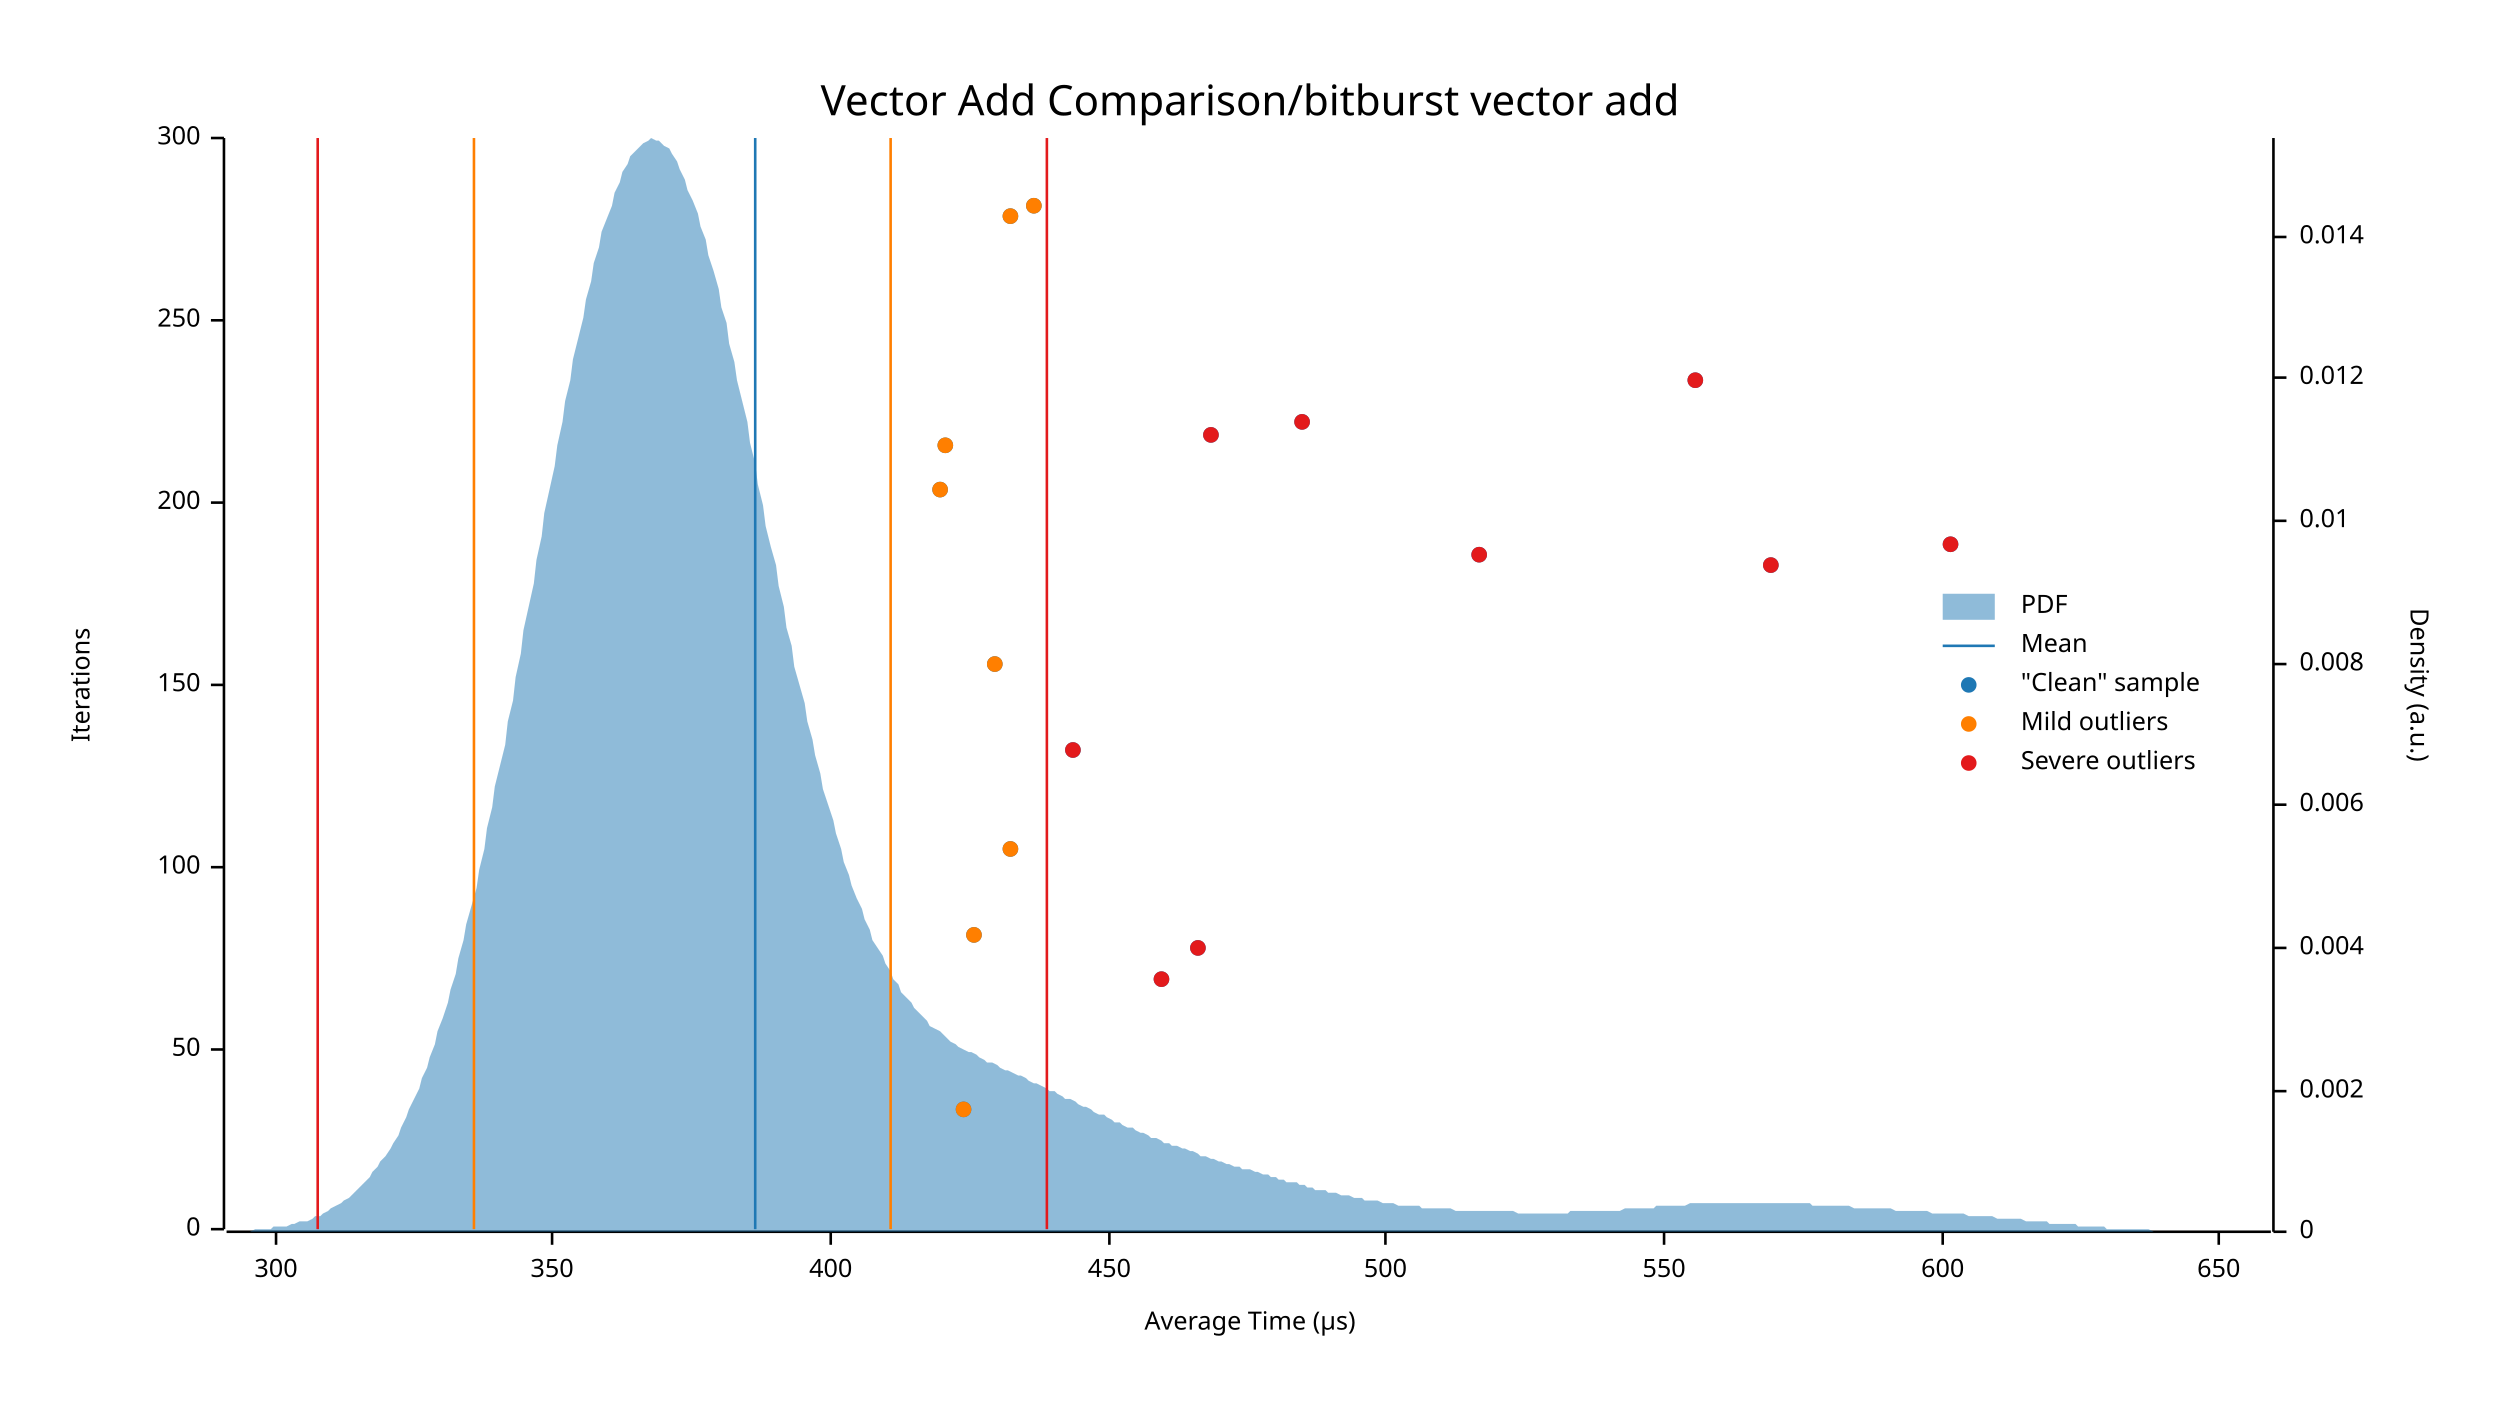
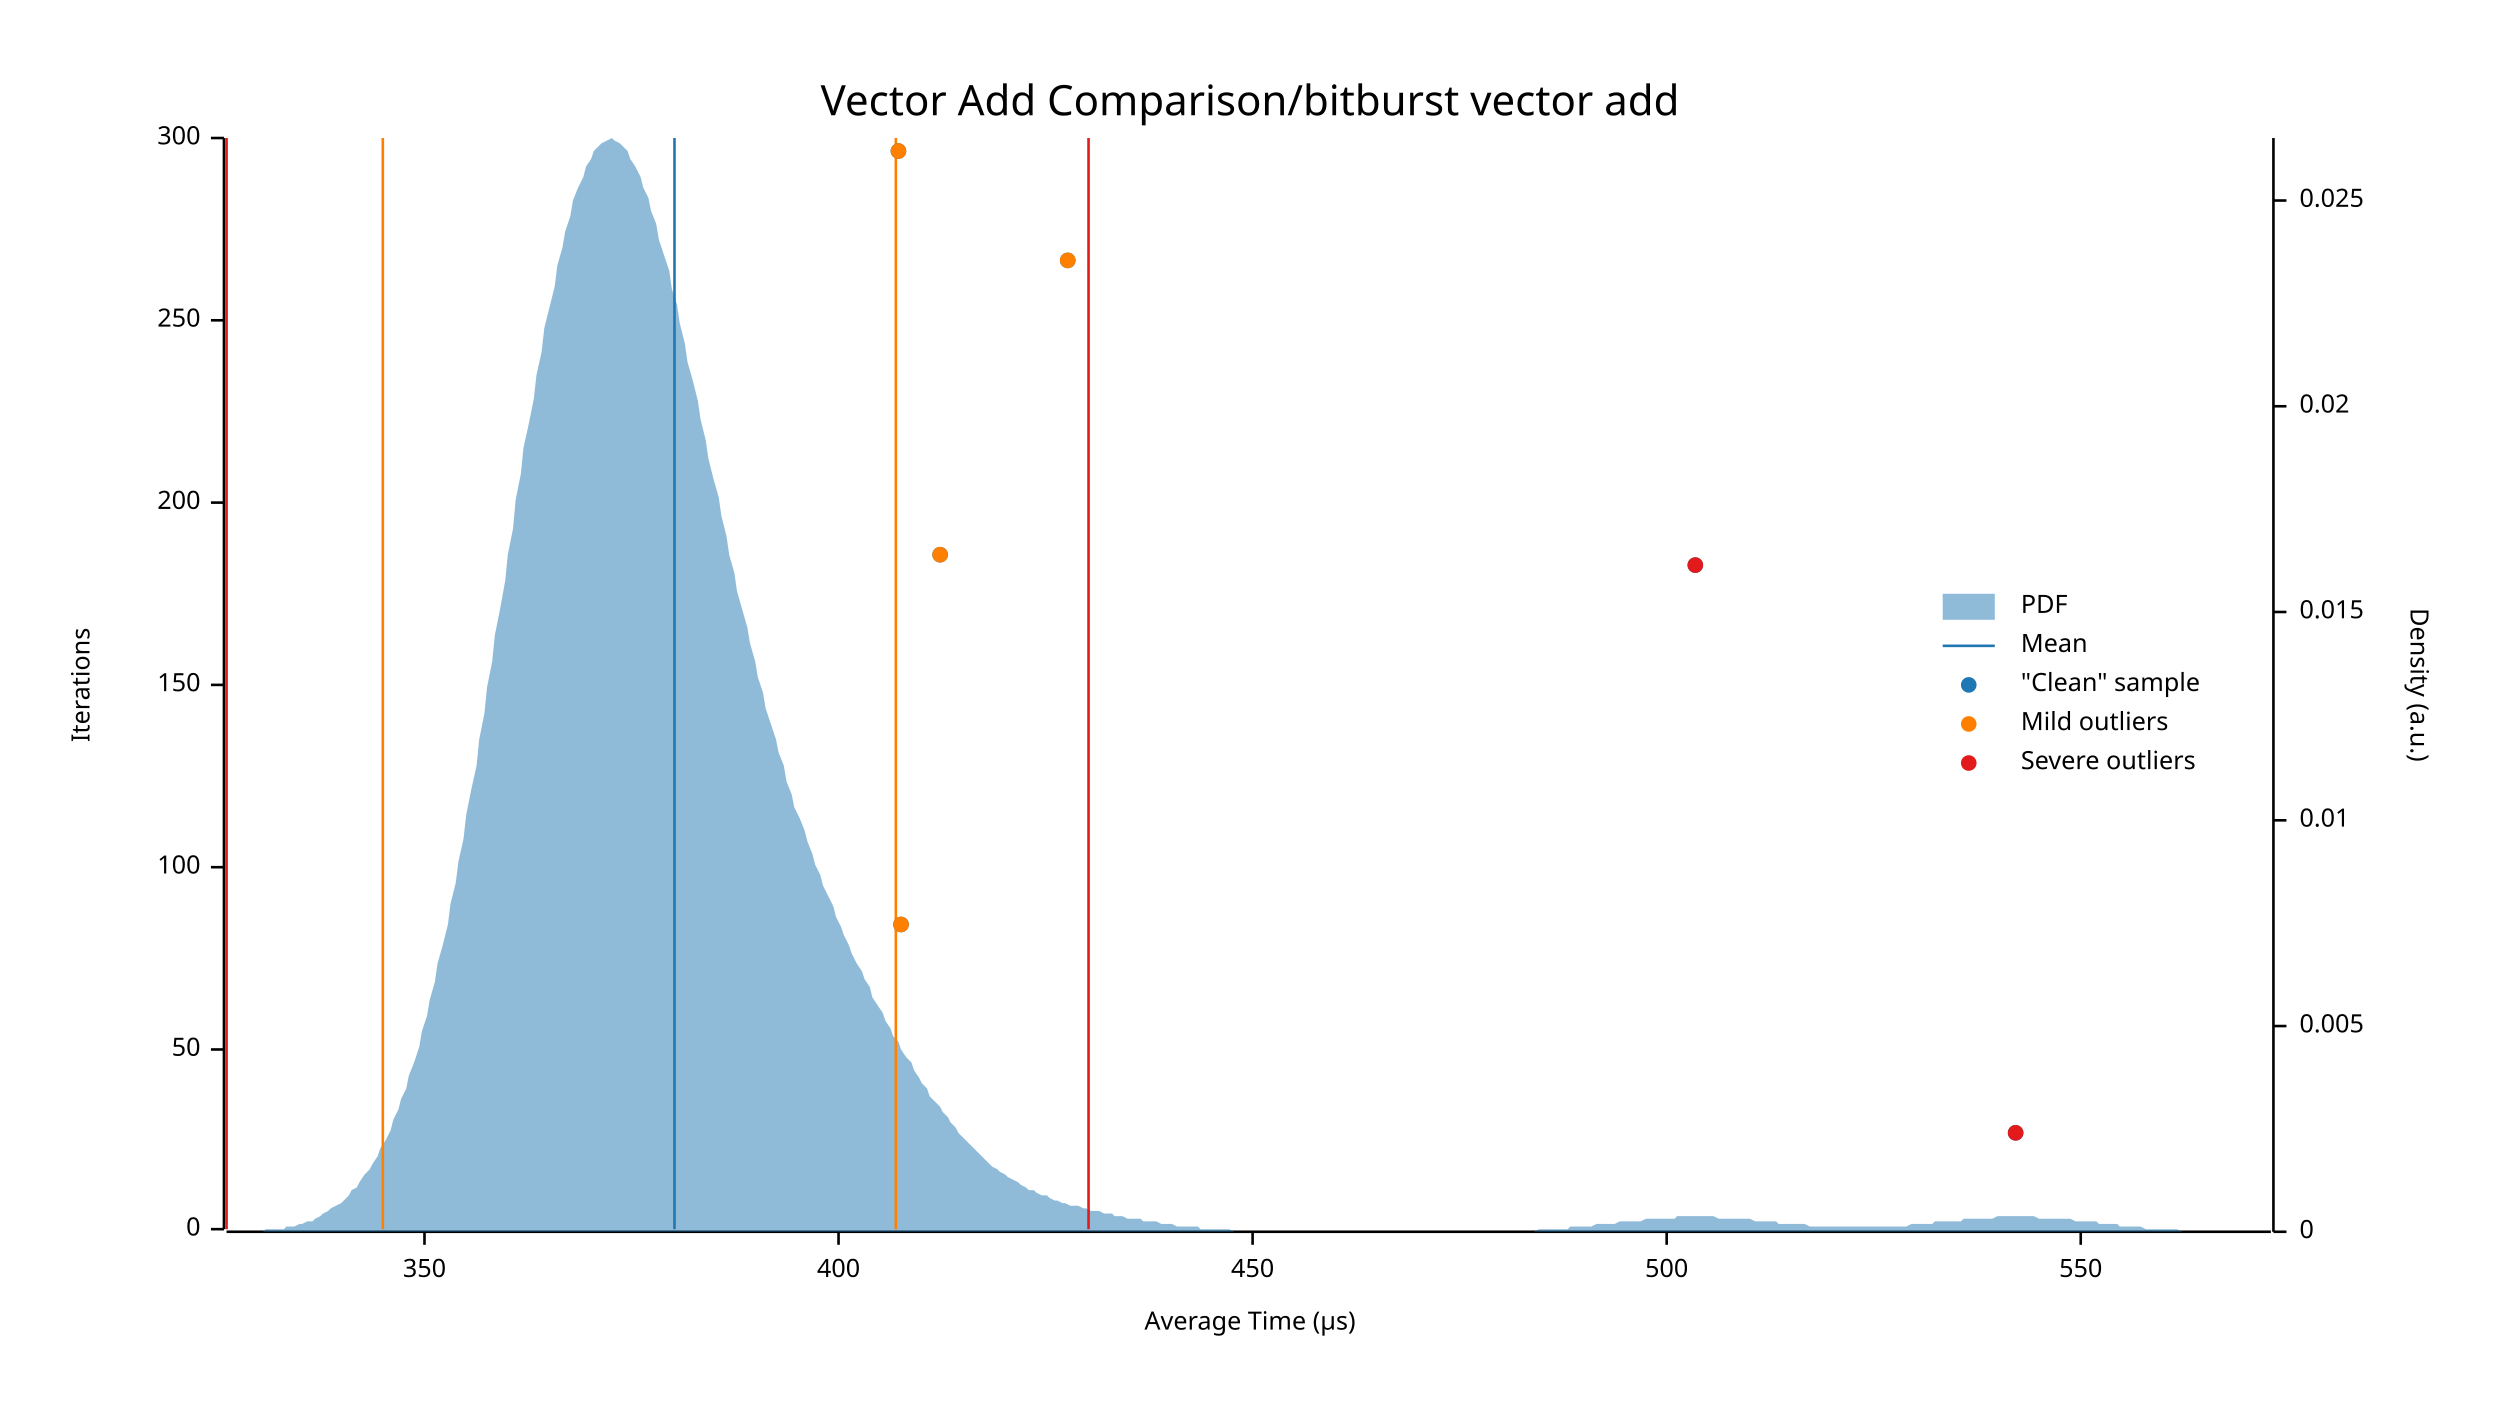
<svg xmlns="http://www.w3.org/2000/svg" width="960" height="540" viewBox="0 0 960 540">
  <text x="480" y="32" dy="0.76em" text-anchor="middle" font-family="sans-serif" font-size="16.129" opacity="1" fill="#000000">
Vector Add Comparison/bitburst vector add
</text>
  <text x="27" y="263" dy="0.76em" text-anchor="middle" font-family="sans-serif" font-size="9.677" opacity="1" fill="#000000" transform="rotate(270, 27, 263)">
Iterations
</text>
  <text x="480" y="513" dy="-0.5ex" text-anchor="middle" font-family="sans-serif" font-size="9.677" opacity="1" fill="#000000">
Average Time (µs)
</text>
  <polyline fill="none" opacity="1" stroke="#000000" stroke-width="1" points="86,53 86,472 " />
  <text x="77" y="472" dy="0.5ex" text-anchor="end" font-family="sans-serif" font-size="9.677" opacity="1" fill="#000000">
0
</text>
  <polyline fill="none" opacity="1" stroke="#000000" stroke-width="1" points="81,472 86,472 " />
  <text x="77" y="403" dy="0.5ex" text-anchor="end" font-family="sans-serif" font-size="9.677" opacity="1" fill="#000000">
50
</text>
  <polyline fill="none" opacity="1" stroke="#000000" stroke-width="1" points="81,403 86,403 " />
  <text x="77" y="333" dy="0.5ex" text-anchor="end" font-family="sans-serif" font-size="9.677" opacity="1" fill="#000000">
100
</text>
  <polyline fill="none" opacity="1" stroke="#000000" stroke-width="1" points="81,333 86,333 " />
  <text x="77" y="263" dy="0.5ex" text-anchor="end" font-family="sans-serif" font-size="9.677" opacity="1" fill="#000000">
150
</text>
  <polyline fill="none" opacity="1" stroke="#000000" stroke-width="1" points="81,263 86,263 " />
  <text x="77" y="193" dy="0.5ex" text-anchor="end" font-family="sans-serif" font-size="9.677" opacity="1" fill="#000000">
200
</text>
  <polyline fill="none" opacity="1" stroke="#000000" stroke-width="1" points="81,193 86,193 " />
  <text x="77" y="123" dy="0.5ex" text-anchor="end" font-family="sans-serif" font-size="9.677" opacity="1" fill="#000000">
250
</text>
  <polyline fill="none" opacity="1" stroke="#000000" stroke-width="1" points="81,123 86,123 " />
  <text x="77" y="53" dy="0.5ex" text-anchor="end" font-family="sans-serif" font-size="9.677" opacity="1" fill="#000000">
300
</text>
  <polyline fill="none" opacity="1" stroke="#000000" stroke-width="1" points="81,53 86,53 " />
  <polyline fill="none" opacity="1" stroke="#000000" stroke-width="1" points="87,473 872,473 " />
-   <text x="106" y="483" dy="0.76em" text-anchor="middle" font-family="sans-serif" font-size="9.677" opacity="1" fill="#000000">
- 300
- </text>
-   <polyline fill="none" opacity="1" stroke="#000000" stroke-width="1" points="106,473 106,478 " />
-   <text x="212" y="483" dy="0.76em" text-anchor="middle" font-family="sans-serif" font-size="9.677" opacity="1" fill="#000000">
+   <text x="163" y="483" dy="0.76em" text-anchor="middle" font-family="sans-serif" font-size="9.677" opacity="1" fill="#000000">
350
</text>
-   <polyline fill="none" opacity="1" stroke="#000000" stroke-width="1" points="212,473 212,478 " />
-   <text x="319" y="483" dy="0.76em" text-anchor="middle" font-family="sans-serif" font-size="9.677" opacity="1" fill="#000000">
+   <polyline fill="none" opacity="1" stroke="#000000" stroke-width="1" points="163,473 163,478 " />
+   <text x="322" y="483" dy="0.76em" text-anchor="middle" font-family="sans-serif" font-size="9.677" opacity="1" fill="#000000">
400
</text>
-   <polyline fill="none" opacity="1" stroke="#000000" stroke-width="1" points="319,473 319,478 " />
-   <text x="426" y="483" dy="0.76em" text-anchor="middle" font-family="sans-serif" font-size="9.677" opacity="1" fill="#000000">
+   <polyline fill="none" opacity="1" stroke="#000000" stroke-width="1" points="322,473 322,478 " />
+   <text x="481" y="483" dy="0.76em" text-anchor="middle" font-family="sans-serif" font-size="9.677" opacity="1" fill="#000000">
450
</text>
-   <polyline fill="none" opacity="1" stroke="#000000" stroke-width="1" points="426,473 426,478 " />
-   <text x="532" y="483" dy="0.76em" text-anchor="middle" font-family="sans-serif" font-size="9.677" opacity="1" fill="#000000">
+   <polyline fill="none" opacity="1" stroke="#000000" stroke-width="1" points="481,473 481,478 " />
+   <text x="640" y="483" dy="0.76em" text-anchor="middle" font-family="sans-serif" font-size="9.677" opacity="1" fill="#000000">
500
</text>
-   <polyline fill="none" opacity="1" stroke="#000000" stroke-width="1" points="532,473 532,478 " />
-   <text x="639" y="483" dy="0.76em" text-anchor="middle" font-family="sans-serif" font-size="9.677" opacity="1" fill="#000000">
+   <polyline fill="none" opacity="1" stroke="#000000" stroke-width="1" points="640,473 640,478 " />
+   <text x="799" y="483" dy="0.76em" text-anchor="middle" font-family="sans-serif" font-size="9.677" opacity="1" fill="#000000">
550
</text>
-   <polyline fill="none" opacity="1" stroke="#000000" stroke-width="1" points="639,473 639,478 " />
-   <text x="746" y="483" dy="0.76em" text-anchor="middle" font-family="sans-serif" font-size="9.677" opacity="1" fill="#000000">
- 600
- </text>
-   <polyline fill="none" opacity="1" stroke="#000000" stroke-width="1" points="746,473 746,478 " />
-   <text x="852" y="483" dy="0.76em" text-anchor="middle" font-family="sans-serif" font-size="9.677" opacity="1" fill="#000000">
- 650
- </text>
-   <polyline fill="none" opacity="1" stroke="#000000" stroke-width="1" points="852,473 852,478 " />
+   <polyline fill="none" opacity="1" stroke="#000000" stroke-width="1" points="799,473 799,478 " />
  <text x="933" y="263" dy="0.76em" text-anchor="middle" font-family="sans-serif" font-size="9.677" opacity="1" fill="#000000" transform="rotate(90, 933, 263)">
Density (a.u.)
</text>
  <polyline fill="none" opacity="1" stroke="#000000" stroke-width="1" points="873,53 873,473 " />
  <text x="883" y="473" dy="0.5ex" text-anchor="start" font-family="sans-serif" font-size="9.677" opacity="1" fill="#000000">
0
</text>
  <polyline fill="none" opacity="1" stroke="#000000" stroke-width="1" points="873,473 878,473 " />
-   <text x="883" y="419" dy="0.5ex" text-anchor="start" font-family="sans-serif" font-size="9.677" opacity="1" fill="#000000">
- 0.002
+   <text x="883" y="394" dy="0.5ex" text-anchor="start" font-family="sans-serif" font-size="9.677" opacity="1" fill="#000000">
+ 0.005
</text>
-   <polyline fill="none" opacity="1" stroke="#000000" stroke-width="1" points="873,419 878,419 " />
-   <text x="883" y="364" dy="0.5ex" text-anchor="start" font-family="sans-serif" font-size="9.677" opacity="1" fill="#000000">
- 0.004
- </text>
-   <polyline fill="none" opacity="1" stroke="#000000" stroke-width="1" points="873,364 878,364 " />
-   <text x="883" y="309" dy="0.5ex" text-anchor="start" font-family="sans-serif" font-size="9.677" opacity="1" fill="#000000">
- 0.006
- </text>
-   <polyline fill="none" opacity="1" stroke="#000000" stroke-width="1" points="873,309 878,309 " />
-   <text x="883" y="255" dy="0.5ex" text-anchor="start" font-family="sans-serif" font-size="9.677" opacity="1" fill="#000000">
- 0.008
- </text>
-   <polyline fill="none" opacity="1" stroke="#000000" stroke-width="1" points="873,255 878,255 " />
-   <text x="883" y="200" dy="0.5ex" text-anchor="start" font-family="sans-serif" font-size="9.677" opacity="1" fill="#000000">
+   <polyline fill="none" opacity="1" stroke="#000000" stroke-width="1" points="873,394 878,394 " />
+   <text x="883" y="315" dy="0.5ex" text-anchor="start" font-family="sans-serif" font-size="9.677" opacity="1" fill="#000000">
0.01
</text>
-   <polyline fill="none" opacity="1" stroke="#000000" stroke-width="1" points="873,200 878,200 " />
-   <text x="883" y="145" dy="0.5ex" text-anchor="start" font-family="sans-serif" font-size="9.677" opacity="1" fill="#000000">
- 0.012
+   <polyline fill="none" opacity="1" stroke="#000000" stroke-width="1" points="873,315 878,315 " />
+   <text x="883" y="235" dy="0.5ex" text-anchor="start" font-family="sans-serif" font-size="9.677" opacity="1" fill="#000000">
+ 0.015
</text>
-   <polyline fill="none" opacity="1" stroke="#000000" stroke-width="1" points="873,145 878,145 " />
-   <text x="883" y="91" dy="0.5ex" text-anchor="start" font-family="sans-serif" font-size="9.677" opacity="1" fill="#000000">
- 0.014
+   <polyline fill="none" opacity="1" stroke="#000000" stroke-width="1" points="873,235 878,235 " />
+   <text x="883" y="156" dy="0.5ex" text-anchor="start" font-family="sans-serif" font-size="9.677" opacity="1" fill="#000000">
+ 0.02
</text>
-   <polyline fill="none" opacity="1" stroke="#000000" stroke-width="1" points="873,91 878,91 " />
-   <polygon opacity="0.5" fill="#1F78B4" points="87,473 88,473 90,473 91,473 93,473 94,473 96,473 98,472 99,472 101,472 102,472 104,472 105,471 107,471 109,471 110,471 112,470 113,470 115,469 116,469 118,469 120,468 121,467 123,467 124,466 126,465 127,464 129,463 131,462 132,461 134,460 135,459 137,457 138,456 140,454 142,452 143,450 145,448 146,446 148,444 150,441 151,439 153,436 154,433 156,429 157,426 159,422 161,418 162,414 164,410 165,406 167,401 168,396 170,391 172,385 173,380 175,374 176,368 178,361 179,355 181,348 183,341 184,334 186,326 187,318 189,310 190,302 192,294 194,286 195,277 197,269 198,260 200,251 201,242 203,233 205,224 206,215 208,206 209,197 211,188 213,179 214,171 216,162 217,154 219,146 220,138 222,130 224,122 225,115 227,108 228,101 230,95 231,89 233,84 235,79 236,74 238,70 239,66 241,63 242,60 244,58 246,56 247,55 249,54 250,53 252,54 253,54 255,56 257,57 258,59 260,62 261,65 263,69 264,73 266,77 268,82 269,87 271,92 272,98 274,104 276,111 277,118 279,124 280,132 282,139 283,146 285,154 287,162 288,170 290,178 291,186 293,194 294,202 296,210 298,217 299,225 301,233 302,241 304,248 305,256 307,263 309,270 310,277 312,284 313,290 315,297 316,303 318,309 320,315 321,320 323,326 324,331 326,336 327,340 329,345 331,349 332,353 334,357 335,361 337,364 339,367 340,370 342,373 343,376 345,378 346,381 348,383 350,385 351,387 353,389 354,390 356,392 357,394 359,395 361,396 362,397 364,399 365,400 367,401 368,402 370,403 372,404 373,404 375,405 376,406 378,407 379,408 381,408 383,409 384,410 386,411 387,411 389,412 391,413 392,413 394,414 395,415 397,416 398,416 400,417 402,418 403,419 405,419 406,420 408,421 409,422 411,422 413,423 414,424 416,425 417,425 419,426 420,427 422,428 424,428 425,429 427,430 428,431 430,431 431,432 433,433 435,433 436,434 438,435 439,435 441,436 442,437 444,437 446,438 447,439 449,439 450,440 452,440 454,441 455,441 457,442 458,442 460,443 461,444 463,444 465,445 466,445 468,446 469,446 471,447 472,447 474,448 476,448 477,449 479,449 480,449 482,450 483,450 485,451 487,451 488,452 490,452 491,453 493,453 494,454 496,454 498,454 499,455 501,455 502,456 504,456 505,457 507,457 509,457 510,458 512,458 513,458 515,459 517,459 518,459 520,460 521,460 523,460 524,461 526,461 528,461 529,461 531,462 532,462 534,462 535,462 537,463 539,463 540,463 542,463 543,463 545,463 546,464 548,464 550,464 551,464 553,464 554,464 556,464 557,464 559,465 561,465 562,465 564,465 565,465 567,465 568,465 570,465 572,465 573,465 575,465 576,465 578,465 580,465 581,465 583,466 584,466 586,466 587,466 589,466 591,466 592,466 594,466 595,466 597,466 598,466 600,466 602,466 603,465 605,465 606,465 608,465 609,465 611,465 613,465 614,465 616,465 617,465 619,465 620,465 622,465 624,464 625,464 627,464 628,464 630,464 632,464 633,464 635,464 636,463 638,463 639,463 641,463 643,463 644,463 646,463 647,463 649,462 650,462 652,462 654,462 655,462 657,462 658,462 660,462 661,462 663,462 665,462 666,462 668,462 669,462 671,462 672,462 674,462 676,462 677,462 679,462 680,462 682,462 683,462 685,462 687,462 688,462 690,462 691,462 693,462 695,462 696,463 698,463 699,463 701,463 702,463 704,463 706,463 707,463 709,463 710,463 712,464 713,464 715,464 717,464 718,464 720,464 721,464 723,464 724,464 726,464 728,465 729,465 731,465 732,465 734,465 735,465 737,465 739,465 740,465 742,466 743,466 745,466 746,466 748,466 750,466 751,466 753,466 754,466 756,467 758,467 759,467 761,467 762,467 764,467 765,467 767,468 769,468 770,468 772,468 773,468 775,468 776,468 778,469 780,469 781,469 783,469 784,469 786,469 787,470 789,470 791,470 792,470 794,470 795,470 797,470 798,471 800,471 802,471 803,471 805,471 806,471 808,471 809,472 811,472 813,472 814,472 816,472 817,472 819,472 821,472 822,472 824,472 825,472 827,473 828,473 830,473 832,473 833,473 835,473 836,473 838,473 839,473 841,473 843,473 844,473 846,473 847,473 849,473 850,473 852,473 854,473 855,473 857,473 858,473 860,473 861,473 863,473 865,473 866,473 868,473 869,473 871,473 873,473 873,473 87,473 " />
-   <polyline fill="none" opacity="1" stroke="#1F78B4" stroke-width="1" points="290,472 290,53 " />
-   <polyline fill="none" opacity="1" stroke="#FF7F00" stroke-width="1" points="182,472 182,53 " />
-   <polyline fill="none" opacity="1" stroke="#FF7F00" stroke-width="1" points="342,472 342,53 " />
-   <polyline fill="none" opacity="1" stroke="#E31A1C" stroke-width="1" points="122,472 122,53 " />
-   <polyline fill="none" opacity="1" stroke="#E31A1C" stroke-width="1" points="402,472 402,53 " />
-   <circle cx="370" cy="426" r="3" opacity="1" fill="#1F78B4" stroke="none" stroke-width="1" />
-   <circle cx="446" cy="376" r="3" opacity="1" fill="#1F78B4" stroke="none" stroke-width="1" />
-   <circle cx="460" cy="364" r="3" opacity="1" fill="#1F78B4" stroke="none" stroke-width="1" />
-   <circle cx="374" cy="359" r="3" opacity="1" fill="#1F78B4" stroke="none" stroke-width="1" />
-   <circle cx="388" cy="326" r="3" opacity="1" fill="#1F78B4" stroke="none" stroke-width="1" />
-   <circle cx="412" cy="288" r="3" opacity="1" fill="#1F78B4" stroke="none" stroke-width="1" />
-   <circle cx="382" cy="255" r="3" opacity="1" fill="#1F78B4" stroke="none" stroke-width="1" />
-   <circle cx="680" cy="217" r="3" opacity="1" fill="#1F78B4" stroke="none" stroke-width="1" />
-   <circle cx="568" cy="213" r="3" opacity="1" fill="#1F78B4" stroke="none" stroke-width="1" />
-   <circle cx="749" cy="209" r="3" opacity="1" fill="#1F78B4" stroke="none" stroke-width="1" />
-   <circle cx="361" cy="188" r="3" opacity="1" fill="#1F78B4" stroke="none" stroke-width="1" />
-   <circle cx="363" cy="171" r="3" opacity="1" fill="#1F78B4" stroke="none" stroke-width="1" />
-   <circle cx="465" cy="167" r="3" opacity="1" fill="#1F78B4" stroke="none" stroke-width="1" />
-   <circle cx="500" cy="162" r="3" opacity="1" fill="#1F78B4" stroke="none" stroke-width="1" />
-   <circle cx="651" cy="146" r="3" opacity="1" fill="#1F78B4" stroke="none" stroke-width="1" />
-   <circle cx="388" cy="83" r="3" opacity="1" fill="#1F78B4" stroke="none" stroke-width="1" />
-   <circle cx="397" cy="79" r="3" opacity="1" fill="#1F78B4" stroke="none" stroke-width="1" />
-   <circle cx="370" cy="426" r="3" opacity="1" fill="#FF7F00" stroke="none" stroke-width="1" />
-   <circle cx="374" cy="359" r="3" opacity="1" fill="#FF7F00" stroke="none" stroke-width="1" />
-   <circle cx="388" cy="326" r="3" opacity="1" fill="#FF7F00" stroke="none" stroke-width="1" />
-   <circle cx="382" cy="255" r="3" opacity="1" fill="#FF7F00" stroke="none" stroke-width="1" />
-   <circle cx="361" cy="188" r="3" opacity="1" fill="#FF7F00" stroke="none" stroke-width="1" />
-   <circle cx="363" cy="171" r="3" opacity="1" fill="#FF7F00" stroke="none" stroke-width="1" />
-   <circle cx="388" cy="83" r="3" opacity="1" fill="#FF7F00" stroke="none" stroke-width="1" />
-   <circle cx="397" cy="79" r="3" opacity="1" fill="#FF7F00" stroke="none" stroke-width="1" />
-   <circle cx="446" cy="376" r="3" opacity="1" fill="#E31A1C" stroke="none" stroke-width="1" />
-   <circle cx="460" cy="364" r="3" opacity="1" fill="#E31A1C" stroke="none" stroke-width="1" />
-   <circle cx="412" cy="288" r="3" opacity="1" fill="#E31A1C" stroke="none" stroke-width="1" />
-   <circle cx="680" cy="217" r="3" opacity="1" fill="#E31A1C" stroke="none" stroke-width="1" />
-   <circle cx="568" cy="213" r="3" opacity="1" fill="#E31A1C" stroke="none" stroke-width="1" />
-   <circle cx="749" cy="209" r="3" opacity="1" fill="#E31A1C" stroke="none" stroke-width="1" />
-   <circle cx="465" cy="167" r="3" opacity="1" fill="#E31A1C" stroke="none" stroke-width="1" />
-   <circle cx="500" cy="162" r="3" opacity="1" fill="#E31A1C" stroke="none" stroke-width="1" />
-   <circle cx="651" cy="146" r="3" opacity="1" fill="#E31A1C" stroke="none" stroke-width="1" />
+   <polyline fill="none" opacity="1" stroke="#000000" stroke-width="1" points="873,156 878,156 " />
+   <text x="883" y="77" dy="0.5ex" text-anchor="start" font-family="sans-serif" font-size="9.677" opacity="1" fill="#000000">
+ 0.025
+ </text>
+   <polyline fill="none" opacity="1" stroke="#000000" stroke-width="1" points="873,77 878,77 " />
+   <polygon opacity="0.5" fill="#1F78B4" points="87,473 88,473 90,473 91,473 93,473 94,473 96,473 98,473 99,473 101,473 102,472 104,472 105,472 107,472 109,472 110,471 112,471 113,471 115,470 116,470 118,469 120,469 121,468 123,467 124,466 126,465 127,464 129,463 131,462 132,461 134,459 135,457 137,456 138,454 140,451 142,449 143,447 145,444 146,441 148,438 150,434 151,430 153,426 154,422 156,418 157,413 159,408 161,402 162,396 164,390 165,384 167,377 168,370 170,363 172,355 173,347 175,339 176,331 178,322 179,313 181,303 183,294 184,284 186,274 187,264 189,254 190,244 192,234 194,223 195,213 197,203 198,192 200,182 201,172 203,163 205,153 206,144 208,135 209,126 211,118 213,110 214,102 216,95 217,89 219,83 220,77 222,72 224,68 225,64 227,61 228,58 230,56 231,55 233,54 235,53 236,54 238,55 239,56 241,58 242,61 244,64 246,68 247,72 249,76 250,81 252,86 253,92 255,98 257,104 258,111 260,117 261,124 263,132 264,139 266,146 268,154 269,161 271,169 272,176 274,184 276,191 277,198 279,206 280,213 282,220 283,227 285,234 287,241 288,247 290,254 291,260 293,266 294,272 296,278 298,284 299,289 301,294 302,300 304,305 305,310 307,314 309,319 310,323 312,328 313,332 315,336 316,340 318,344 320,348 321,352 323,356 324,359 326,363 327,366 329,370 331,373 332,376 334,379 335,383 337,386 339,389 340,392 342,395 343,398 345,400 346,403 348,406 350,408 351,411 353,414 354,416 356,418 357,421 359,423 361,425 362,427 364,429 365,431 367,433 368,435 370,437 372,439 373,440 375,442 376,443 378,445 379,446 381,448 383,449 384,450 386,451 387,452 389,453 391,454 392,455 394,456 395,457 397,457 398,458 400,459 402,459 403,460 405,461 406,461 408,462 409,462 411,463 413,463 414,463 416,464 417,464 419,465 420,465 422,465 424,466 425,466 427,466 428,467 430,467 431,467 433,468 435,468 436,468 438,468 439,469 441,469 442,469 444,469 446,470 447,470 449,470 450,470 452,471 454,471 455,471 457,471 458,471 460,471 461,472 463,472 465,472 466,472 468,472 469,472 471,472 472,472 474,473 476,473 477,473 479,473 480,473 482,473 483,473 485,473 487,473 488,473 490,473 491,473 493,473 494,473 496,473 498,473 499,473 501,473 502,473 504,473 505,473 507,473 509,473 510,473 512,473 513,473 515,473 517,473 518,473 520,473 521,473 523,473 524,473 526,473 528,473 529,473 531,473 532,473 534,473 535,473 537,473 539,473 540,473 542,473 543,473 545,473 546,473 548,473 550,473 551,473 553,473 554,473 556,473 557,473 559,473 561,473 562,473 564,473 565,473 567,473 568,473 570,473 572,473 573,473 575,473 576,473 578,473 580,473 581,473 583,473 584,473 586,473 587,473 589,473 591,472 592,472 594,472 595,472 597,472 598,472 600,472 602,472 603,471 605,471 606,471 608,471 609,471 611,471 613,470 614,470 616,470 617,470 619,470 620,470 622,469 624,469 625,469 627,469 628,469 630,469 632,468 633,468 635,468 636,468 638,468 639,468 641,468 643,468 644,467 646,467 647,467 649,467 650,467 652,467 654,467 655,467 657,467 658,467 660,468 661,468 663,468 665,468 666,468 668,468 669,468 671,468 672,468 674,469 676,469 677,469 679,469 680,469 682,469 683,470 685,470 687,470 688,470 690,470 691,470 693,470 695,471 696,471 698,471 699,471 701,471 702,471 704,471 706,471 707,471 709,471 710,471 712,471 713,471 715,471 717,471 718,471 720,471 721,471 723,471 724,471 726,471 728,471 729,471 731,471 732,471 734,470 735,470 737,470 739,470 740,470 742,470 743,469 745,469 746,469 748,469 750,469 751,469 753,469 754,468 756,468 758,468 759,468 761,468 762,468 764,468 765,468 767,467 769,467 770,467 772,467 773,467 775,467 776,467 778,467 780,467 781,467 783,468 784,468 786,468 787,468 789,468 791,468 792,468 794,468 795,468 797,469 798,469 800,469 802,469 803,469 805,469 806,470 808,470 809,470 811,470 813,470 814,471 816,471 817,471 819,471 821,471 822,471 824,472 825,472 827,472 828,472 830,472 832,472 833,472 835,472 836,472 838,473 839,473 841,473 843,473 844,473 846,473 847,473 849,473 850,473 852,473 854,473 855,473 857,473 858,473 860,473 861,473 863,473 865,473 866,473 868,473 869,473 871,473 873,473 873,473 87,473 " />
+   <polyline fill="none" opacity="1" stroke="#1F78B4" stroke-width="1" points="259,472 259,53 " />
+   <polyline fill="none" opacity="1" stroke="#FF7F00" stroke-width="1" points="147,472 147,53 " />
+   <polyline fill="none" opacity="1" stroke="#FF7F00" stroke-width="1" points="344,472 344,53 " />
+   <polyline fill="none" opacity="1" stroke="#E31A1C" stroke-width="1" points="87,472 87,53 " />
+   <polyline fill="none" opacity="1" stroke="#E31A1C" stroke-width="1" points="418,472 418,53 " />
+   <circle cx="774" cy="435" r="3" opacity="1" fill="#1F78B4" stroke="none" stroke-width="1" />
+   <circle cx="346" cy="355" r="3" opacity="1" fill="#1F78B4" stroke="none" stroke-width="1" />
+   <circle cx="651" cy="217" r="3" opacity="1" fill="#1F78B4" stroke="none" stroke-width="1" />
+   <circle cx="361" cy="213" r="3" opacity="1" fill="#1F78B4" stroke="none" stroke-width="1" />
+   <circle cx="410" cy="100" r="3" opacity="1" fill="#1F78B4" stroke="none" stroke-width="1" />
+   <circle cx="345" cy="58" r="3" opacity="1" fill="#1F78B4" stroke="none" stroke-width="1" />
+   <circle cx="346" cy="355" r="3" opacity="1" fill="#FF7F00" stroke="none" stroke-width="1" />
+   <circle cx="361" cy="213" r="3" opacity="1" fill="#FF7F00" stroke="none" stroke-width="1" />
+   <circle cx="410" cy="100" r="3" opacity="1" fill="#FF7F00" stroke="none" stroke-width="1" />
+   <circle cx="345" cy="58" r="3" opacity="1" fill="#FF7F00" stroke="none" stroke-width="1" />
+   <circle cx="774" cy="435" r="3" opacity="1" fill="#E31A1C" stroke="none" stroke-width="1" />
+   <circle cx="651" cy="217" r="3" opacity="1" fill="#E31A1C" stroke="none" stroke-width="1" />
  <text x="776" y="228" dy="0.76em" text-anchor="start" font-family="sans-serif" font-size="9.677" opacity="1" fill="#000000">
PDF
</text>
  <text x="776" y="243" dy="0.76em" text-anchor="start" font-family="sans-serif" font-size="9.677" opacity="1" fill="#000000">
Mean
</text>
  <text x="776" y="258" dy="0.76em" text-anchor="start" font-family="sans-serif" font-size="9.677" opacity="1" fill="#000000">
"Clean" sample
</text>
  <text x="776" y="273" dy="0.76em" text-anchor="start" font-family="sans-serif" font-size="9.677" opacity="1" fill="#000000">
Mild outliers
</text>
  <text x="776" y="288" dy="0.76em" text-anchor="start" font-family="sans-serif" font-size="9.677" opacity="1" fill="#000000">
Severe outliers
</text>
  <rect x="746" y="228" width="20" height="10" opacity="0.5" fill="#1F78B4" stroke="none" />
  <polyline fill="none" opacity="1" stroke="#1F78B4" stroke-width="1" points="746,248 766,248 " />
  <circle cx="756" cy="263" r="3" opacity="1" fill="#1F78B4" stroke="none" stroke-width="1" />
  <circle cx="756" cy="278" r="3" opacity="1" fill="#FF7F00" stroke="none" stroke-width="1" />
  <circle cx="756" cy="293" r="3" opacity="1" fill="#E31A1C" stroke="none" stroke-width="1" />
</svg>
